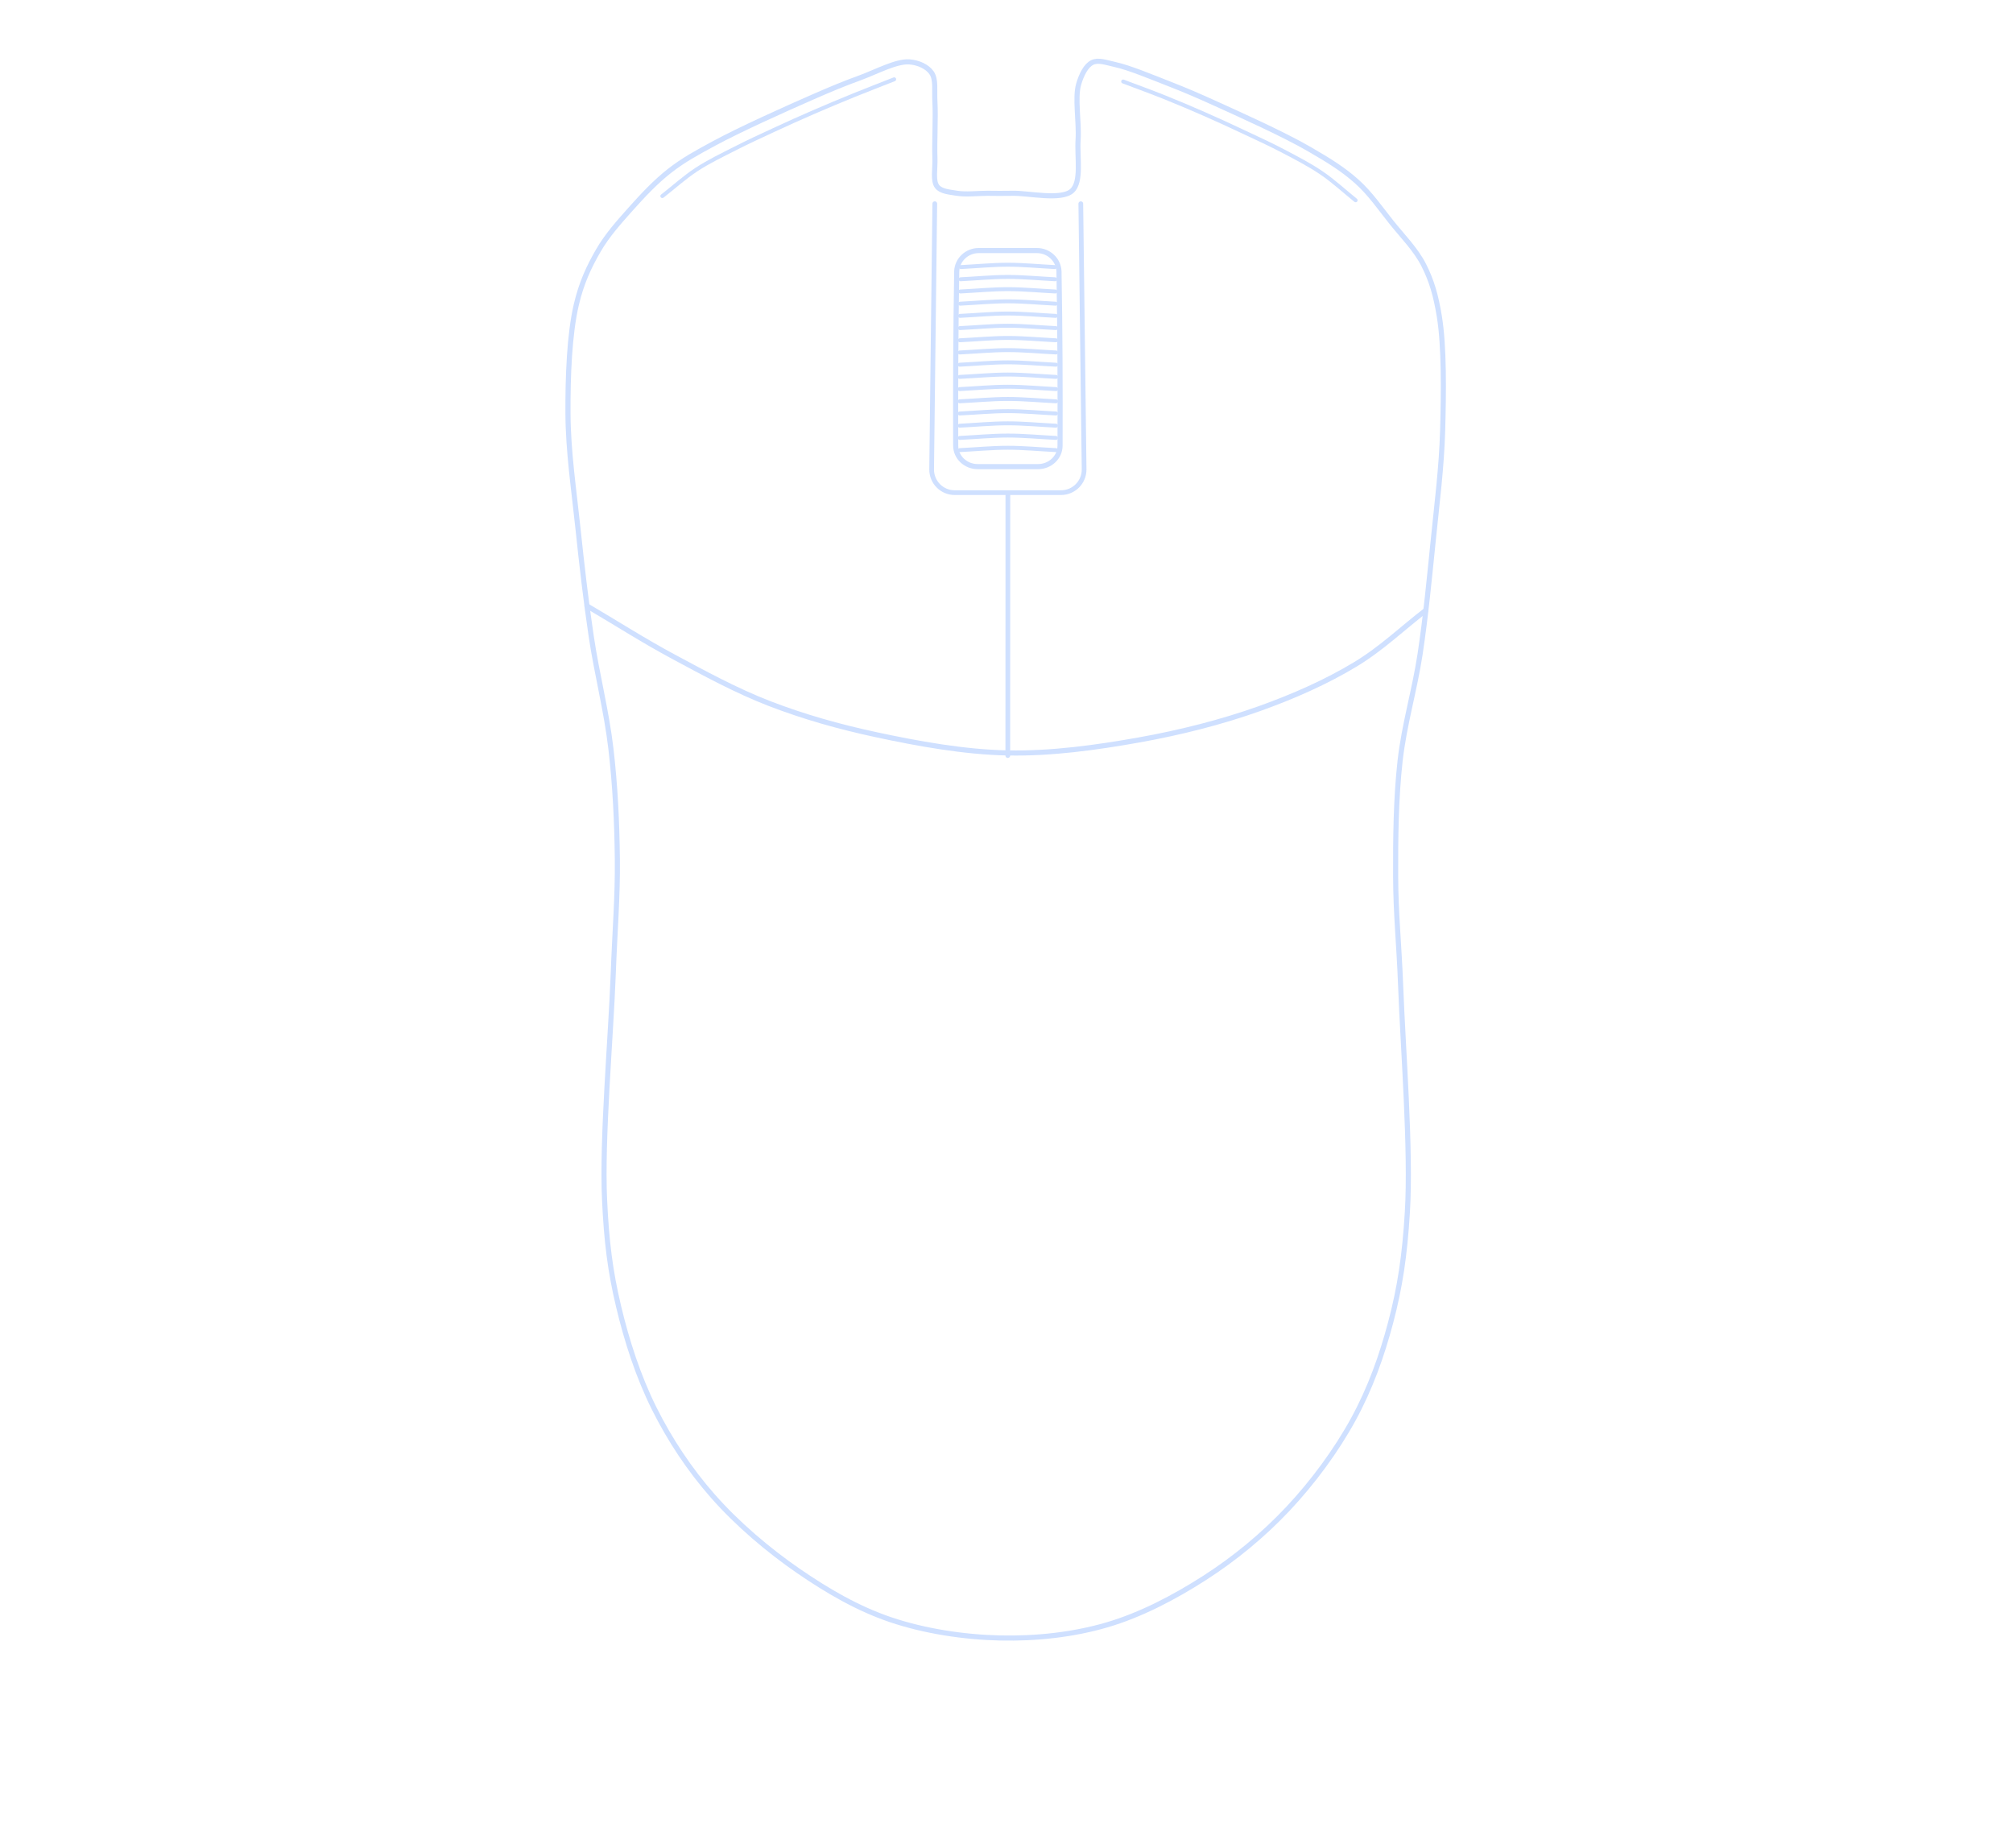
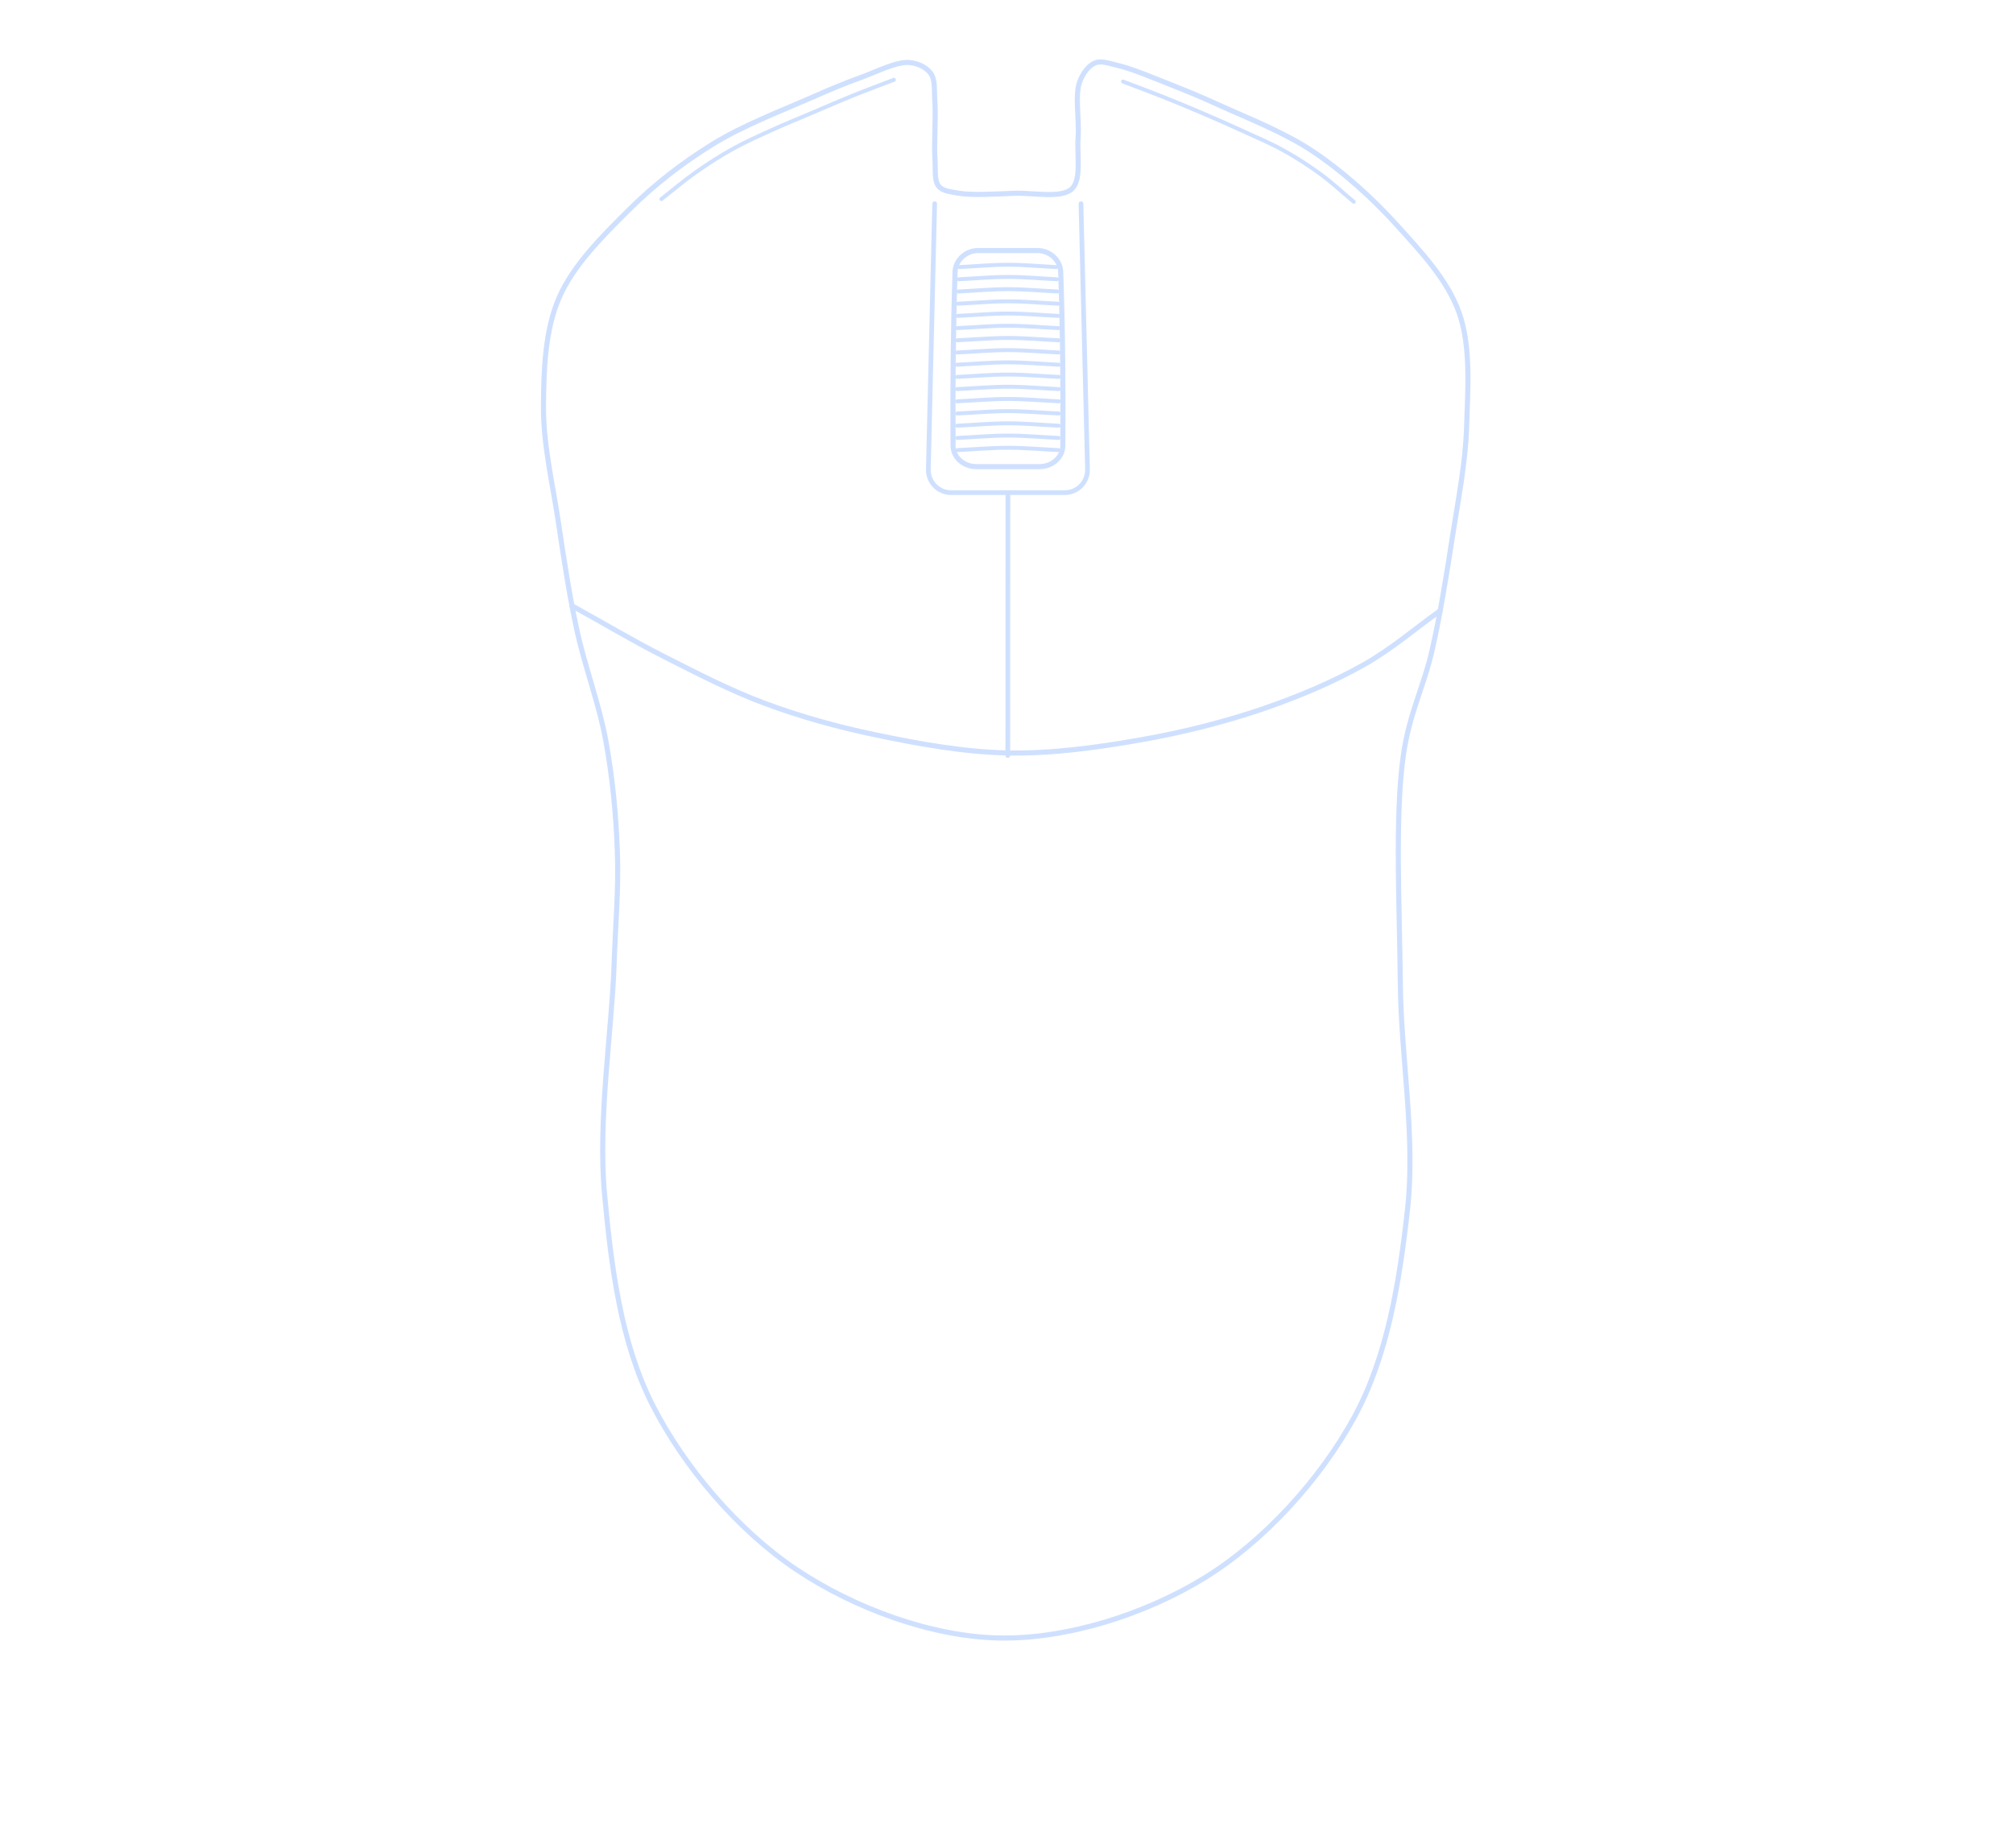
<svg xmlns="http://www.w3.org/2000/svg" aria-hidden="true" viewBox="0 40 512 470" fill="none">
-   <path d="M231.29 55.74 C227.97 55.50 222.87 58.28 218.74 59.79 C214.62 61.29 211.30 62.67 206.55 64.75 C199.68 67.76 188.23 72.90 181.62 76.48 C177.01 78.97 173.77 80.74 170.27 83.48 C166.72 86.26 163.51 89.69 160.48 93.08 C157.48 96.45 154.45 99.80 152.17 103.75 C149.78 107.88 147.89 111.94 146.60 117.42 C144.82 124.94 144.41 135.83 144.46 145.20 C144.51 154.80 145.99 164.78 147.00 174.35 C147.98 183.68 149.01 192.68 150.39 201.93 C151.79 211.36 154.28 220.91 155.38 230.40 C156.47 239.76 156.92 249.00 157.02 258.46 C157.13 268.13 156.39 276.41 155.97 287.81 C155.38 303.76 153.05 329.61 153.77 345.14 C154.26 355.85 155.22 363.35 157.31 372.17 C159.41 381.04 162.34 390.10 166.38 398.21 C170.37 406.20 175.35 413.73 181.32 420.52 C187.52 427.57 195.41 434.28 203.13 439.59 C210.51 444.66 218.13 449.11 226.51 451.95 C235.17 454.87 245.14 456.40 254.38 456.60 C263.46 456.80 272.85 455.81 281.50 453.28 C290.18 450.74 298.67 446.27 306.35 441.35 C314.02 436.43 321.27 430.45 327.56 423.77 C333.93 416.99 339.86 408.96 344.26 400.90 C348.50 393.12 351.45 384.91 353.72 376.32 C356.08 367.40 357.30 359.32 357.96 348.28 C358.91 332.59 356.85 306.68 356.26 290.97 C355.84 279.99 355.01 272.45 354.98 263.00 C354.94 253.30 355.04 243.10 356.11 233.51 C357.15 224.25 359.79 215.62 361.19 206.41 C362.62 196.94 363.57 187.02 364.54 177.44 C365.48 168.06 366.66 158.94 366.93 149.53 C367.20 139.95 367.35 128.19 366.09 120.47 C365.23 115.19 364.14 111.38 362.11 107.40 C360.09 103.43 356.78 100.13 353.96 96.60 C351.13 93.07 348.56 89.28 345.15 86.21 C341.62 83.03 337.86 80.74 333.03 77.94 C326.55 74.18 315.94 69.41 309.31 66.40 C304.63 64.27 301.37 62.88 297.19 61.25 C292.83 59.55 287.27 57.22 283.65 56.42 C281.34 55.91 279.34 55.14 277.80 55.90 C276.19 56.70 275.06 59.01 274.36 61.39 C273.33 64.92 274.50 70.97 274.21 75.58 C273.92 80.00 275.18 86.18 272.67 88.52 C269.96 91.02 261.60 89.08 257.62 89.16 C255.02 89.22 253.40 89.17 251.15 89.16 C248.68 89.16 245.66 89.53 243.38 89.15 C241.50 88.84 239.34 88.71 238.36 87.45 C237.21 85.97 237.90 82.97 237.79 80.12 C237.64 76.16 238.02 69.85 237.79 65.88 C237.62 63.01 238.13 60.19 236.92 58.49 C235.82 56.93 233.58 55.90 231.29 55.74 Z" fill="none" stroke="#CFE0FF" stroke-width="1.3" stroke-linecap="round" stroke-linejoin="round" vector-effect="non-scaling-stroke" />
-   <path d="M227.43 60.17 C224.00 61.52 220.56 62.84 217.14 64.23 C213.73 65.62 210.33 67.04 206.94 68.51 C203.56 69.97 200.20 71.49 196.86 73.04 C193.51 74.59 190.16 76.13 186.88 77.81 C183.60 79.48 180.24 81.09 177.17 83.10 C174.10 85.11 171.36 87.62 168.46 89.87" fill="none" stroke="#CFE0FF" stroke-width="1.0" stroke-linecap="round" stroke-linejoin="round" vector-effect="non-scaling-stroke" />
-   <path d="M344.80 90.94 C341.91 88.62 339.19 86.07 336.14 84.00 C333.09 81.92 329.76 80.21 326.48 78.48 C323.19 76.75 319.82 75.21 316.46 73.63 C313.10 72.04 309.73 70.49 306.33 69.00 C302.94 67.51 299.52 66.06 296.07 64.68 C292.63 63.30 289.14 62.05 285.67 60.73" fill="none" stroke="#CFE0FF" stroke-width="1.0" stroke-linecap="round" stroke-linejoin="round" vector-effect="non-scaling-stroke" />
-   <path d="M237.76 91.81 C237.49 114.32 237.22 136.83 236.96 159.34 C236.92 162.63 239.55 165.30 242.84 165.30 C251.85 165.30 260.85 165.30 269.85 165.30 C273.14 165.30 275.78 162.63 275.74 159.34 C275.46 136.83 275.18 114.32 274.90 91.81" fill="none" stroke="#CFE0FF" stroke-width="1.2" stroke-linecap="round" stroke-linejoin="round" vector-effect="non-scaling-stroke" />
-   <path d="M256.34 103.73 C258.82 103.73 261.29 103.73 263.77 103.73 C266.76 103.73 269.26 106.10 269.35 109.03 C269.61 123.81 269.67 138.60 269.62 153.38 C269.60 156.31 267.09 158.68 264.01 158.68 C258.90 158.68 253.79 158.68 248.68 158.68 C245.60 158.68 243.10 156.31 243.08 153.38 C243.03 138.60 243.09 123.81 243.34 109.03 C243.42 106.10 245.92 103.73 248.90 103.73 C251.38 103.73 253.86 103.73 256.34 103.73" fill="none" stroke="#CFE0FF" stroke-width="1.3" stroke-linecap="round" stroke-linejoin="round" vector-effect="non-scaling-stroke" />
-   <path d="M244.39 107.93 C248.38 107.73 252.36 107.33 256.34 107.33 C260.32 107.33 264.31 107.73 268.29 107.93" fill="none" stroke="#CFE0FF" stroke-width="1.0" stroke-linecap="round" stroke-linejoin="round" vector-effect="non-scaling-stroke" />
-   <path d="M244.32 111.03 C248.33 110.83 252.33 110.43 256.34 110.43 C260.35 110.43 264.36 110.83 268.37 111.03" fill="none" stroke="#CFE0FF" stroke-width="1.0" stroke-linecap="round" stroke-linejoin="round" vector-effect="non-scaling-stroke" />
-   <path d="M244.25 114.14 C248.28 113.94 252.31 113.54 256.35 113.54 C260.38 113.54 264.41 113.94 268.44 114.14" fill="none" stroke="#CFE0FF" stroke-width="1.0" stroke-linecap="round" stroke-linejoin="round" vector-effect="non-scaling-stroke" />
-   <path d="M244.21 117.24 C248.25 117.04 252.30 116.64 256.35 116.64 C260.39 116.64 264.44 117.04 268.49 117.24" fill="none" stroke="#CFE0FF" stroke-width="1.0" stroke-linecap="round" stroke-linejoin="round" vector-effect="non-scaling-stroke" />
-   <path d="M244.17 120.34 C248.23 120.14 252.29 119.74 256.35 119.74 C260.41 119.74 264.47 120.14 268.53 120.34" fill="none" stroke="#CFE0FF" stroke-width="1.0" stroke-linecap="round" stroke-linejoin="round" vector-effect="non-scaling-stroke" />
-   <path d="M244.14 123.45 C248.21 123.25 252.28 122.85 256.35 122.85 C260.42 122.85 264.49 123.25 268.56 123.45" fill="none" stroke="#CFE0FF" stroke-width="1.0" stroke-linecap="round" stroke-linejoin="round" vector-effect="non-scaling-stroke" />
-   <path d="M244.12 126.55 C248.19 126.35 252.27 125.95 256.35 125.95 C260.43 125.95 264.50 126.35 268.58 126.55" fill="none" stroke="#CFE0FF" stroke-width="1.0" stroke-linecap="round" stroke-linejoin="round" vector-effect="non-scaling-stroke" />
-   <path d="M244.10 129.65 C248.18 129.45 252.27 129.05 256.35 129.05 C260.43 129.05 264.52 129.45 268.60 129.65" fill="none" stroke="#CFE0FF" stroke-width="1.0" stroke-linecap="round" stroke-linejoin="round" vector-effect="non-scaling-stroke" />
-   <path d="M244.09 132.76 C248.18 132.56 252.26 132.16 256.35 132.16 C260.44 132.16 264.53 132.56 268.61 132.76" fill="none" stroke="#CFE0FF" stroke-width="1.0" stroke-linecap="round" stroke-linejoin="round" vector-effect="non-scaling-stroke" />
-   <path d="M244.08 135.86 C248.17 135.66 252.26 135.26 256.35 135.26 C260.44 135.26 264.53 135.66 268.62 135.86" fill="none" stroke="#CFE0FF" stroke-width="1.0" stroke-linecap="round" stroke-linejoin="round" vector-effect="non-scaling-stroke" />
-   <path d="M244.08 138.96 C248.17 138.76 252.26 138.36 256.35 138.36 C260.44 138.36 264.53 138.76 268.62 138.96" fill="none" stroke="#CFE0FF" stroke-width="1.0" stroke-linecap="round" stroke-linejoin="round" vector-effect="non-scaling-stroke" />
-   <path d="M244.09 142.07 C248.17 141.87 252.26 141.47 256.35 141.47 C260.44 141.47 264.53 141.87 268.61 142.07" fill="none" stroke="#CFE0FF" stroke-width="1.0" stroke-linecap="round" stroke-linejoin="round" vector-effect="non-scaling-stroke" />
-   <path d="M244.10 145.17 C248.18 144.97 252.27 144.57 256.35 144.57 C260.43 144.57 264.52 144.97 268.60 145.17" fill="none" stroke="#CFE0FF" stroke-width="1.0" stroke-linecap="round" stroke-linejoin="round" vector-effect="non-scaling-stroke" />
-   <path d="M244.11 148.27 C248.19 148.07 252.27 147.67 256.35 147.67 C260.43 147.67 264.51 148.07 268.59 148.27" fill="none" stroke="#CFE0FF" stroke-width="1.0" stroke-linecap="round" stroke-linejoin="round" vector-effect="non-scaling-stroke" />
-   <path d="M244.12 151.38 C248.20 151.18 252.27 150.78 256.35 150.78 C260.43 150.78 264.50 151.18 268.58 151.38" fill="none" stroke="#CFE0FF" stroke-width="1.0" stroke-linecap="round" stroke-linejoin="round" vector-effect="non-scaling-stroke" />
-   <path d="M244.13 154.48 C248.21 154.28 252.28 153.88 256.35 153.88 C260.42 153.88 264.49 154.28 268.56 154.48" fill="none" stroke="#CFE0FF" stroke-width="1.0" stroke-linecap="round" stroke-linejoin="round" vector-effect="non-scaling-stroke" />
-   <path d="M256.35 165.96 C256.34 188.03 256.34 210.10 256.33 232.17" fill="none" stroke="#CFE0FF" stroke-width="1.2" stroke-linecap="round" stroke-linejoin="round" vector-effect="non-scaling-stroke" />
-   <path d="M149.29 194.10 C156.61 198.40 163.66 202.93 171.26 207.01 C179.11 211.22 187.18 215.64 195.69 218.93 C204.38 222.28 213.28 224.81 222.89 226.87 C233.39 229.12 245.18 231.29 256.33 231.50 C267.46 231.72 278.92 230.12 289.74 228.19 C300.22 226.32 310.80 223.63 320.27 220.25 C329.02 217.13 337.40 213.40 344.70 208.99 C351.40 204.95 356.68 199.80 362.67 195.21" fill="none" stroke="#CFE0FF" stroke-width="1.3" stroke-linecap="round" stroke-linejoin="round" vector-effect="non-scaling-stroke" />
+   <path d="M231.29 55.90 C227.99 55.62 222.81 58.33 218.66 59.82 C214.51 61.31 211.18 62.73 206.40 64.83 C199.48 67.87 189.08 71.85 181.31 76.64 C173.62 81.38 166.41 86.95 159.96 93.37 C153.33 99.97 145.78 107.41 142.16 115.83 C138.60 124.12 138.29 134.10 138.23 143.43 C138.17 153.01 140.55 163.03 141.99 172.61 C143.39 181.95 144.73 191.00 146.72 200.21 C148.75 209.60 152.37 218.96 154.09 228.41 C155.78 237.69 156.67 246.93 157.02 256.40 C157.39 266.13 156.56 274.53 156.16 286.03 C155.59 302.07 152.05 324.91 153.76 343.66 C155.43 361.97 157.86 381.39 165.94 397.28 C174.07 413.26 187.76 429.29 202.56 439.19 C217.18 448.97 236.73 456.23 254.01 456.60 C271.33 456.97 291.34 450.57 306.35 441.33 C321.53 431.99 335.78 416.29 344.39 400.56 C352.93 384.98 356.00 365.73 358.00 347.54 C360.06 328.86 356.34 309.10 356.16 289.87 C355.98 270.64 354.75 247.63 356.93 232.14 C358.45 221.38 362.21 214.45 364.27 205.29 C366.39 195.89 367.96 186.00 369.43 176.44 C370.87 167.07 372.74 157.91 373.03 148.49 C373.32 138.92 374.18 128.13 371.10 119.48 C368.11 111.10 361.39 104.01 355.27 97.23 C349.02 90.32 341.58 83.62 333.90 78.49 C326.48 73.53 316.75 69.79 310.09 66.74 C305.38 64.59 302.09 63.23 297.89 61.58 C293.50 59.85 287.91 57.47 284.29 56.64 C282.00 56.10 280.10 55.35 278.50 56.02 C276.85 56.70 275.41 58.65 274.60 60.87 C273.36 64.22 274.55 70.42 274.21 75.03 C273.88 79.46 275.15 85.61 272.64 88.02 C269.99 90.56 262.85 88.98 257.99 89.16 C253.20 89.34 247.18 89.73 243.69 89.12 C241.57 88.74 239.75 88.59 238.74 87.34 C237.57 85.88 237.98 83.07 237.80 80.31 C237.53 76.39 238.06 69.95 237.78 65.98 C237.57 63.13 237.95 60.38 236.74 58.68 C235.64 57.14 233.53 56.10 231.29 55.90 Z" fill="none" stroke="#CFE0FF" stroke-width="1.3" stroke-linecap="round" stroke-linejoin="round" vector-effect="non-scaling-stroke" />
+   <path d="M227.35 60.29 C223.88 61.62 220.40 62.91 216.96 64.30 C213.51 65.69 210.11 67.17 206.69 68.63 C203.28 70.08 199.83 71.47 196.45 73.01 C193.07 74.54 189.66 76.05 186.42 77.85 C183.18 79.64 180.04 81.66 177.01 83.79 C173.97 85.92 171.15 88.35 168.22 90.63" fill="none" stroke="#CFE0FF" stroke-width="1.0" stroke-linecap="round" stroke-linejoin="round" vector-effect="non-scaling-stroke" />
+   <path d="M344.33 91.32 C341.48 88.96 338.77 86.41 335.79 84.23 C332.81 82.05 329.67 80.04 326.44 78.25 C323.22 76.45 319.79 75.01 316.42 73.47 C313.06 71.92 309.67 70.43 306.27 68.97 C302.87 67.51 299.45 66.08 296.01 64.71 C292.57 63.34 289.10 62.07 285.64 60.75" fill="none" stroke="#CFE0FF" stroke-width="1.0" stroke-linecap="round" stroke-linejoin="round" vector-effect="non-scaling-stroke" />
+   <path d="M237.73 91.81 C237.19 114.32 236.66 136.83 236.12 159.34 C236.04 162.63 238.65 165.30 241.94 165.30 C251.56 165.30 261.17 165.30 270.79 165.30 C274.08 165.30 276.68 162.63 276.60 159.34 C276.05 136.83 275.49 114.32 274.94 91.81" fill="none" stroke="#CFE0FF" stroke-width="1.2" stroke-linecap="round" stroke-linejoin="round" vector-effect="non-scaling-stroke" />
+   <path d="M256.34 103.73 C258.87 103.73 261.40 103.73 263.93 103.73 C266.98 103.73 269.60 106.10 269.78 109.03 C270.30 123.81 270.43 138.60 270.32 153.38 C270.29 156.31 267.65 158.68 264.41 158.68 C259.05 158.68 253.68 158.68 248.32 158.68 C245.09 158.68 242.44 156.31 242.41 153.38 C242.31 138.60 242.43 123.81 242.92 109.03 C243.09 106.10 245.71 103.73 248.76 103.73 C251.29 103.73 253.82 103.73 256.34 103.73" fill="none" stroke="#CFE0FF" stroke-width="1.3" stroke-linecap="round" stroke-linejoin="round" vector-effect="non-scaling-stroke" />
+   <path d="M244.04 107.93 C248.14 107.73 252.25 107.33 256.35 107.33 C260.46 107.33 264.56 107.73 268.66 107.93" fill="none" stroke="#CFE0FF" stroke-width="1.0" stroke-linecap="round" stroke-linejoin="round" vector-effect="non-scaling-stroke" />
+   <path d="M243.89 111.03 C248.04 110.83 252.20 110.43 256.36 110.43 C260.51 110.43 264.67 110.83 268.83 111.03" fill="none" stroke="#CFE0FF" stroke-width="1.0" stroke-linecap="round" stroke-linejoin="round" vector-effect="non-scaling-stroke" />
+   <path d="M243.76 114.14 C247.96 113.94 252.16 113.54 256.36 113.54 C260.56 113.54 264.76 113.94 268.96 114.14" fill="none" stroke="#CFE0FF" stroke-width="1.0" stroke-linecap="round" stroke-linejoin="round" vector-effect="non-scaling-stroke" />
+   <path d="M243.67 117.24 C247.90 117.04 252.13 116.64 256.36 116.64 C260.59 116.64 264.83 117.04 269.06 117.24" fill="none" stroke="#CFE0FF" stroke-width="1.0" stroke-linecap="round" stroke-linejoin="round" vector-effect="non-scaling-stroke" />
+   <path d="M243.59 120.34 C247.85 120.14 252.11 119.74 256.36 119.74 C260.62 119.74 264.88 120.14 269.14 120.34" fill="none" stroke="#CFE0FF" stroke-width="1.0" stroke-linecap="round" stroke-linejoin="round" vector-effect="non-scaling-stroke" />
+   <path d="M243.54 123.45 C247.81 123.25 252.09 122.85 256.37 122.85 C260.64 122.85 264.92 123.25 269.20 123.45" fill="none" stroke="#CFE0FF" stroke-width="1.0" stroke-linecap="round" stroke-linejoin="round" vector-effect="non-scaling-stroke" />
+   <path d="M243.49 126.55 C247.78 126.35 252.08 125.95 256.37 125.95 C260.66 125.95 264.95 126.35 269.25 126.55" fill="none" stroke="#CFE0FF" stroke-width="1.0" stroke-linecap="round" stroke-linejoin="round" vector-effect="non-scaling-stroke" />
+   <path d="M243.45 129.65 C247.76 129.45 252.06 129.05 256.37 129.05 C260.67 129.05 264.98 129.45 269.28 129.65" fill="none" stroke="#CFE0FF" stroke-width="1.0" stroke-linecap="round" stroke-linejoin="round" vector-effect="non-scaling-stroke" />
+   <path d="M243.43 132.76 C247.74 132.56 252.06 132.16 256.37 132.16 C260.68 132.16 265.00 132.56 269.31 132.76" fill="none" stroke="#CFE0FF" stroke-width="1.0" stroke-linecap="round" stroke-linejoin="round" vector-effect="non-scaling-stroke" />
+   <path d="M243.42 135.86 C247.74 135.66 252.05 135.26 256.37 135.26 C260.69 135.26 265.00 135.66 269.32 135.86" fill="none" stroke="#CFE0FF" stroke-width="1.0" stroke-linecap="round" stroke-linejoin="round" vector-effect="non-scaling-stroke" />
+   <path d="M243.42 138.96 C247.74 138.76 252.05 138.36 256.37 138.36 C260.69 138.36 265.00 138.76 269.32 138.96" fill="none" stroke="#CFE0FF" stroke-width="1.0" stroke-linecap="round" stroke-linejoin="round" vector-effect="non-scaling-stroke" />
+   <path d="M243.43 142.07 C247.74 141.87 252.06 141.47 256.37 141.47 C260.68 141.47 265.00 141.87 269.31 142.07" fill="none" stroke="#CFE0FF" stroke-width="1.0" stroke-linecap="round" stroke-linejoin="round" vector-effect="non-scaling-stroke" />
+   <path d="M243.45 145.17 C247.75 144.97 252.06 144.57 256.37 144.57 C260.68 144.57 264.98 144.97 269.29 145.17" fill="none" stroke="#CFE0FF" stroke-width="1.0" stroke-linecap="round" stroke-linejoin="round" vector-effect="non-scaling-stroke" />
+   <path d="M243.47 148.27 C247.77 148.07 252.07 147.67 256.37 147.67 C260.67 147.67 264.97 148.07 269.27 148.27" fill="none" stroke="#CFE0FF" stroke-width="1.0" stroke-linecap="round" stroke-linejoin="round" vector-effect="non-scaling-stroke" />
+   <path d="M243.50 151.38 C247.79 151.18 252.08 150.78 256.37 150.78 C260.66 150.78 264.95 151.18 269.24 151.38" fill="none" stroke="#CFE0FF" stroke-width="1.0" stroke-linecap="round" stroke-linejoin="round" vector-effect="non-scaling-stroke" />
+   <path d="M243.52 154.48 C247.81 154.28 252.09 153.88 256.37 153.88 C260.65 153.88 264.93 154.28 269.21 154.48" fill="none" stroke="#CFE0FF" stroke-width="1.0" stroke-linecap="round" stroke-linejoin="round" vector-effect="non-scaling-stroke" />
+   <path d="M256.36 165.96 C256.35 188.03 256.34 210.10 256.33 232.17" fill="none" stroke="#CFE0FF" stroke-width="1.2" stroke-linecap="round" stroke-linejoin="round" vector-effect="non-scaling-stroke" />
+   <path d="M145.48 194.07 C153.30 198.38 160.87 202.92 168.94 207.01 C177.24 211.22 185.76 215.63 194.63 218.93 C203.62 222.26 212.73 224.81 222.56 226.87 C233.21 229.10 245.07 231.29 256.34 231.50 C267.56 231.72 279.08 230.11 290.04 228.19 C300.73 226.32 311.53 223.61 321.32 220.25 C330.44 217.12 339.25 213.38 347.00 208.99 C354.12 204.97 359.87 199.88 366.31 195.33" fill="none" stroke="#CFE0FF" stroke-width="1.3" stroke-linecap="round" stroke-linejoin="round" vector-effect="non-scaling-stroke" />
</svg>
